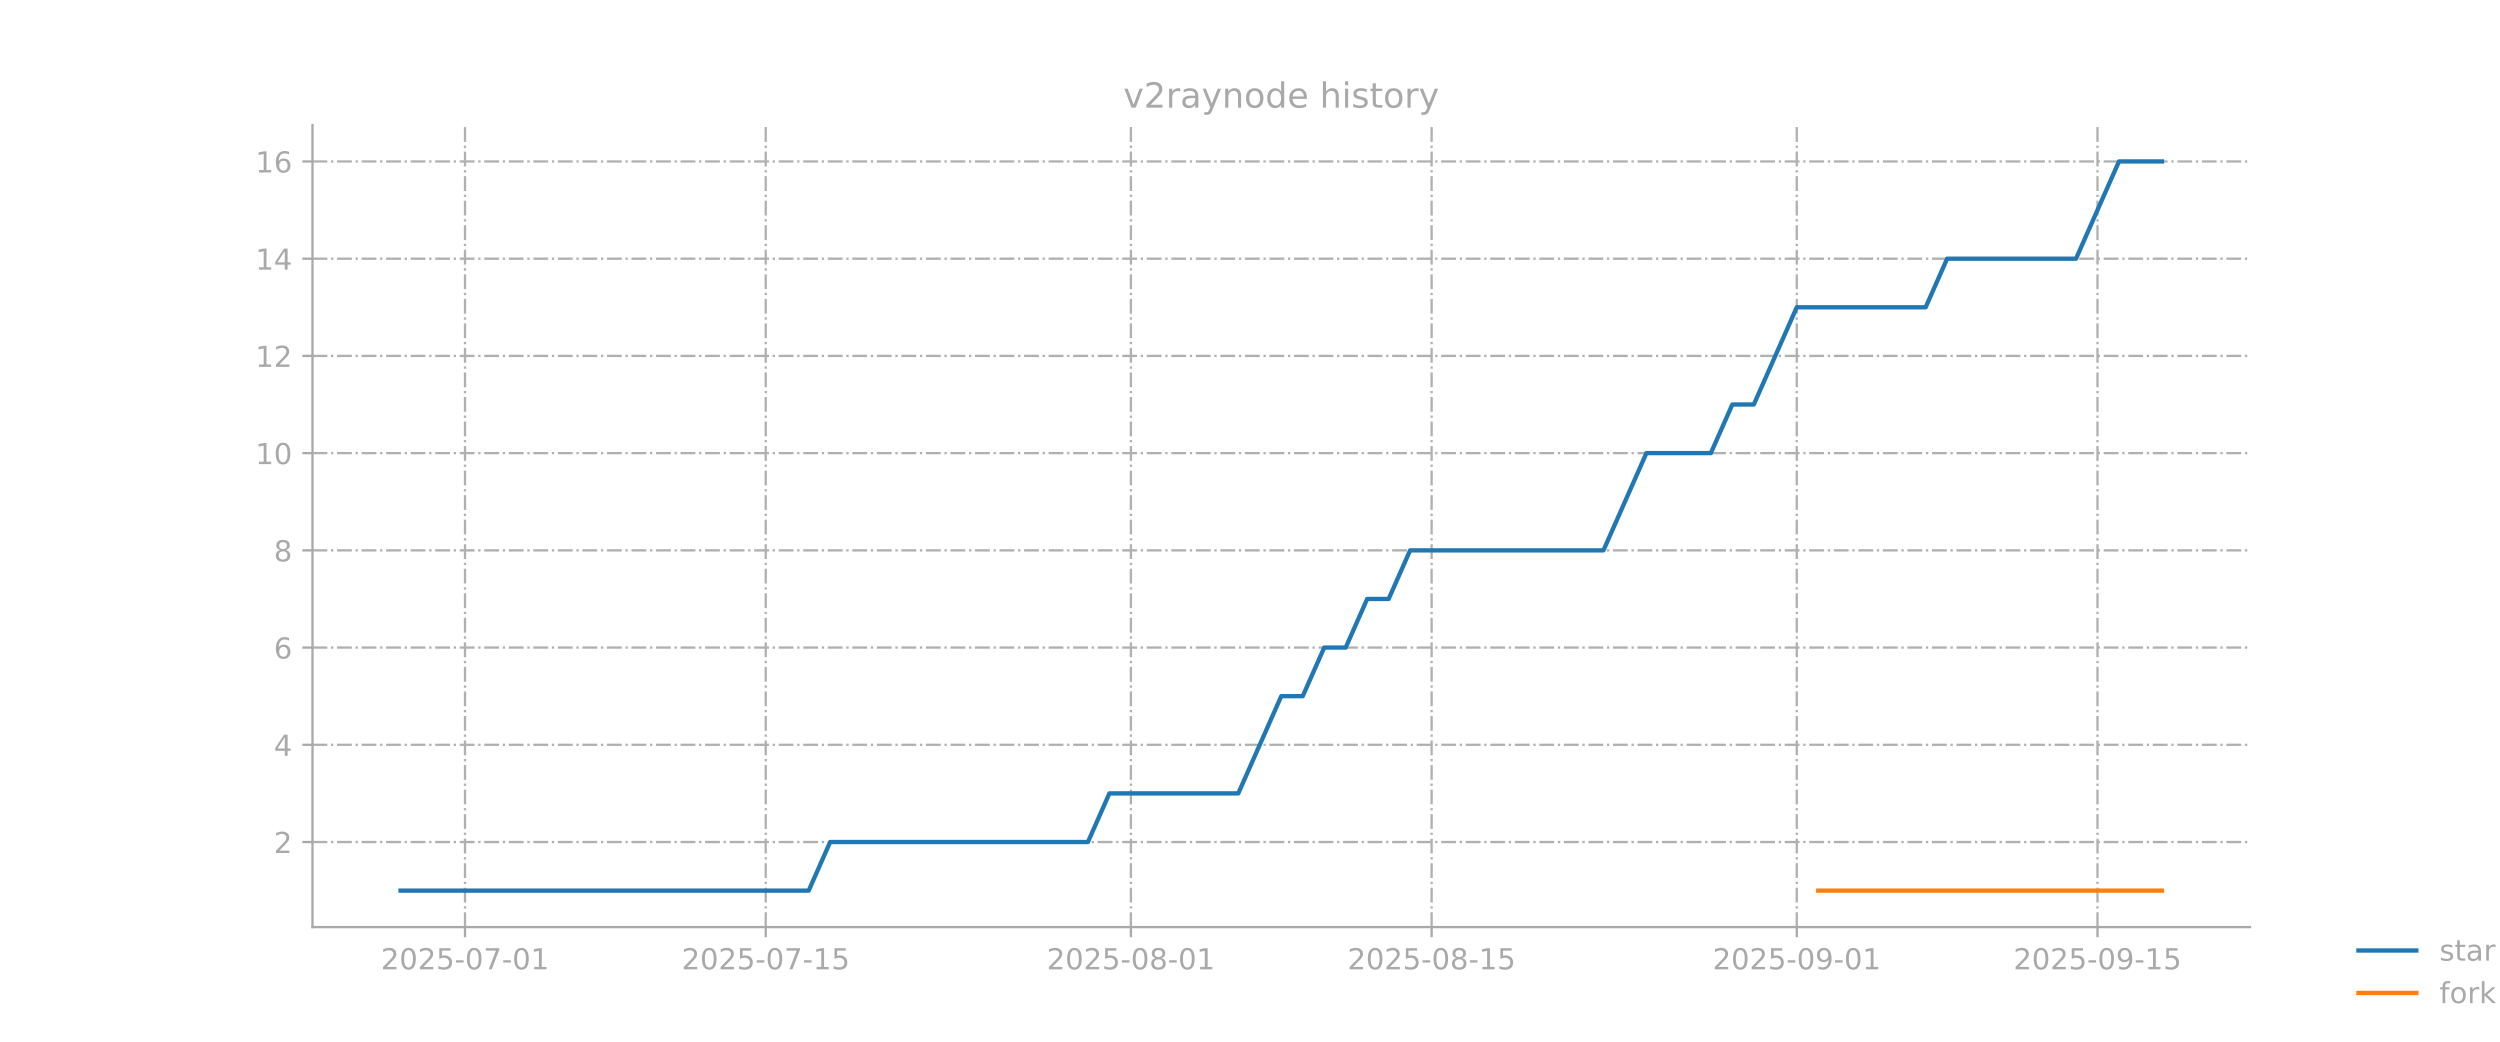
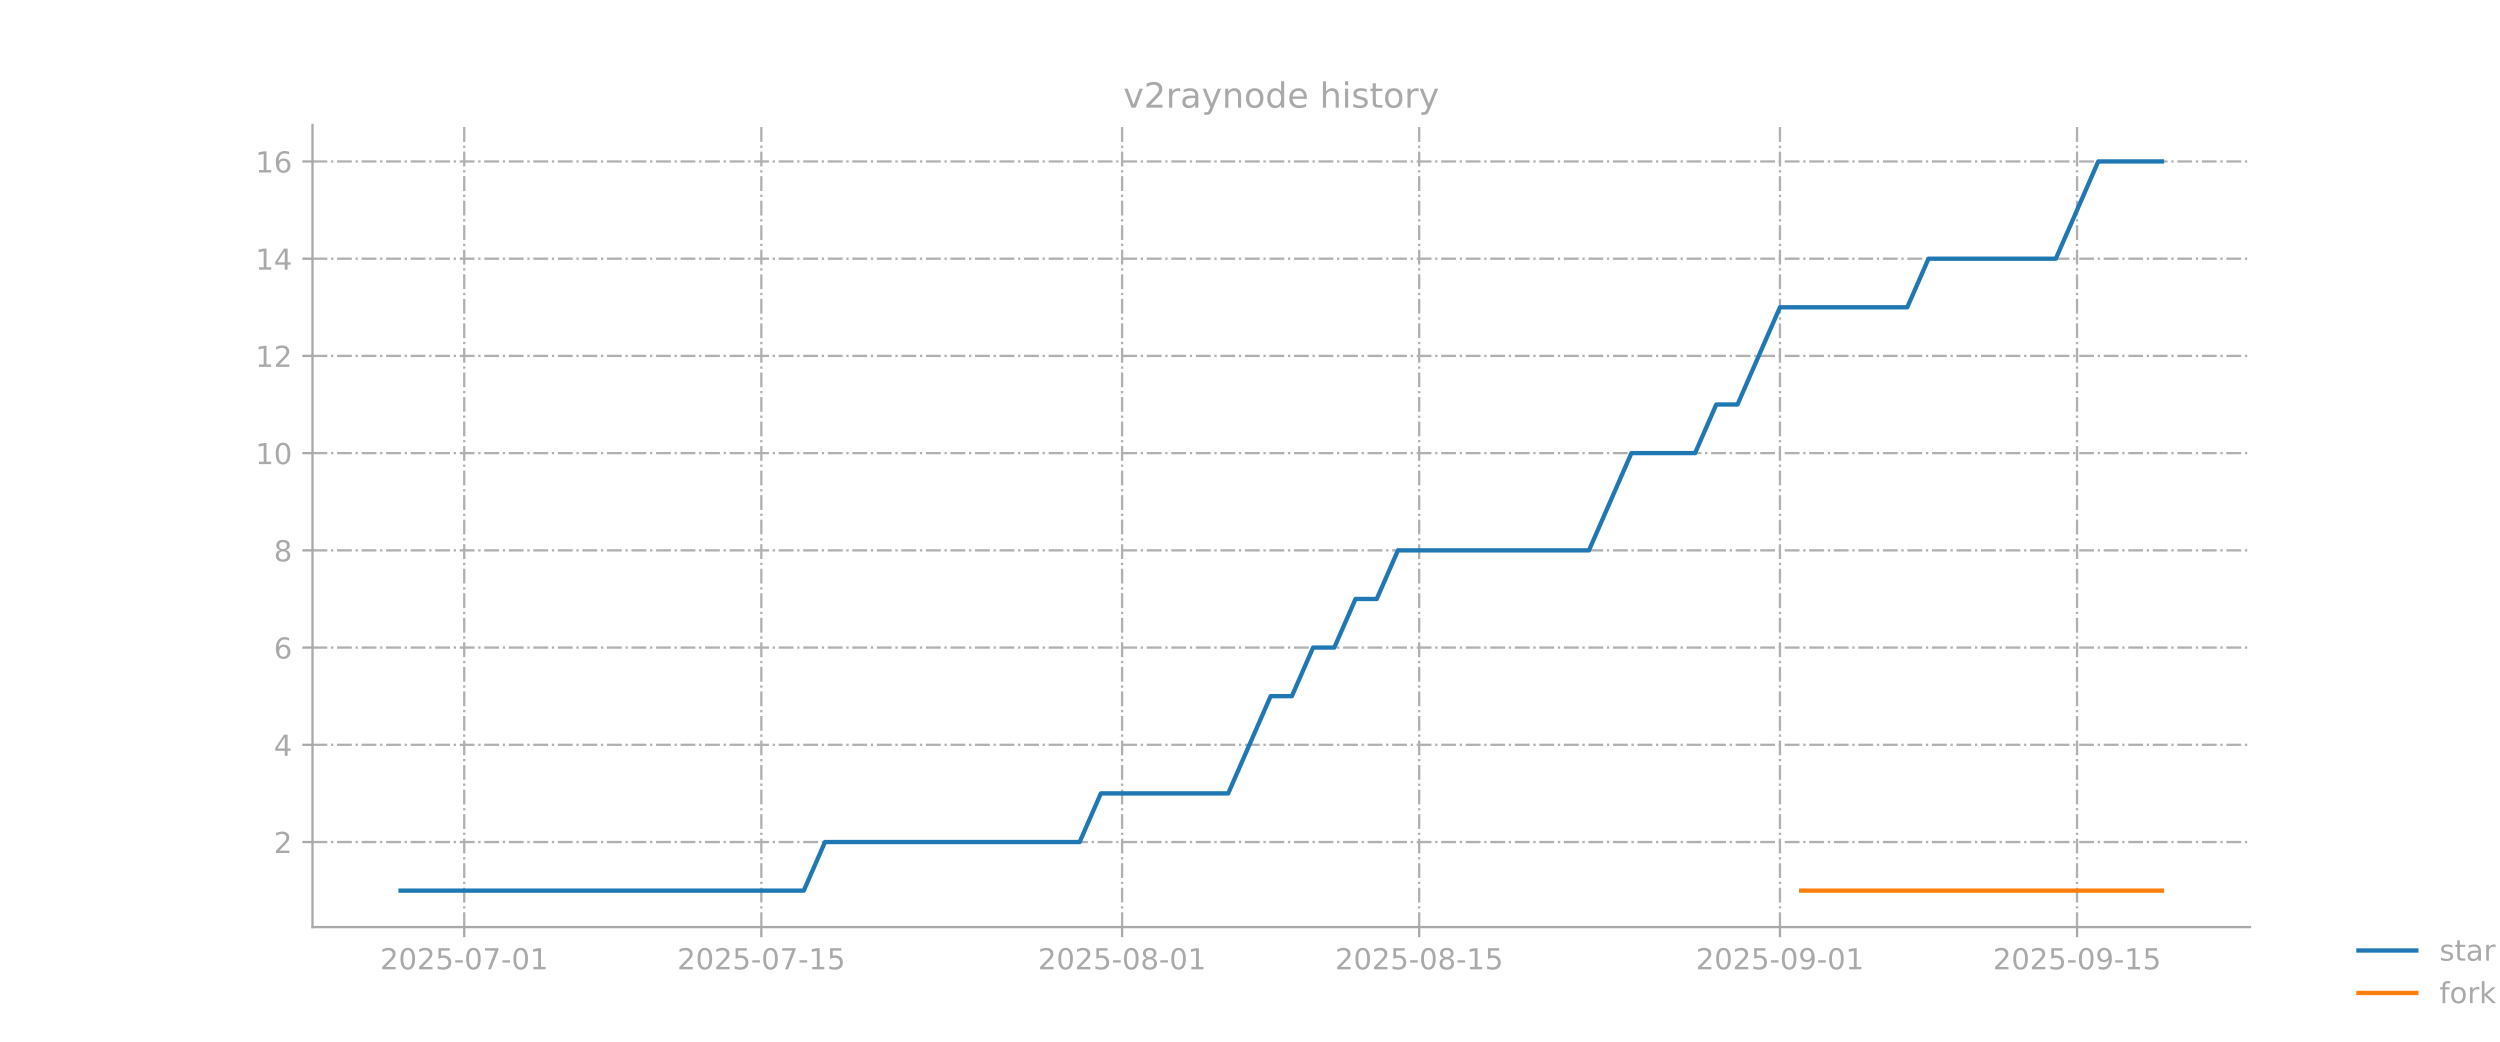
<svg xmlns="http://www.w3.org/2000/svg" xmlns:xlink="http://www.w3.org/1999/xlink" width="864pt" height="360pt" viewBox="0 0 864 360" version="1.1">
  <defs>
    <style type="text/css">*{stroke-linejoin: round; stroke-linecap: butt}</style>
  </defs>
  <g id="figure_1">
    <g id="patch_1">
      <path d="M 0 360  L 864 360  L 864 0  L 0 0  L 0 360  z " style="fill: none; opacity: 0" />
    </g>
    <g id="axes_1">
      <g id="patch_2">
        <path d="M 108 320.4  L 777.6 320.4  L 777.6 43.2  L 108 43.2  L 108 320.4  z " style="fill: none; opacity: 0" />
      </g>
      <g id="matplotlib.axis_1">
        <g id="xtick_1">
          <g id="line2d_1">
-             <path d="M 160.707 320.4  L 160.707 43.2  " clip-path="url(#p57027e4cff)" style="fill: none; stroke-dasharray: 5.12,1.28,0.8,1.28; stroke-dashoffset: 0; stroke: #b0b0b0; stroke-width: 0.8" />
+             <path d="M 160.439 320.4  L 160.439 43.2  " clip-path="url(#p950a1c4008)" style="fill: none; stroke-dasharray: 5.12,1.28,0.8,1.28; stroke-dashoffset: 0; stroke: #b0b0b0; stroke-width: 0.8" />
          </g>
          <g id="line2d_2">
            <defs>
-               <path id="m2366e39856" d="M 0 0  L 0 3.5  " style="stroke: #a9a9a9; stroke-width: 0.8" />
+               <path id="m086bf8cef4" d="M 0 0  L 0 3.5  " style="stroke: #a9a9a9; stroke-width: 0.8" />
            </defs>
            <g>
-               <use xlink:href="#m2366e39856" x="160.707" y="320.4" style="fill: #a9a9a9; stroke: #a9a9a9; stroke-width: 0.8" />
+               <use xlink:href="#m086bf8cef4" x="160.439" y="320.4" style="fill: #a9a9a9; stroke: #a9a9a9; stroke-width: 0.8" />
            </g>
          </g>
          <g id="text_1">
-             <g style="fill: #a9a9a9" transform="translate(131.6491 334.9984) scale(0.1 -0.1)">
+             <g style="fill: #a9a9a9" transform="translate(131.3807 334.9984) scale(0.1 -0.1)">
              <defs>
                <path id="DejaVuSans-32" d="M 1228 531  L 3431 531  L 3431 0  L 469 0  L 469 531  Q 828 903 1448 1529  Q 2069 2156 2228 2338  Q 2531 2678 2651 2914  Q 2772 3150 2772 3378  Q 2772 3750 2511 3984  Q 2250 4219 1831 4219  Q 1534 4219 1204 4116  Q 875 4013 500 3803  L 500 4441  Q 881 4594 1212 4672  Q 1544 4750 1819 4750  Q 2544 4750 2975 4387  Q 3406 4025 3406 3419  Q 3406 3131 3298 2873  Q 3191 2616 2906 2266  Q 2828 2175 2409 1742  Q 1991 1309 1228 531  z " transform="scale(0.015625)" />
                <path id="DejaVuSans-30" d="M 2034 4250  Q 1547 4250 1301 3770  Q 1056 3291 1056 2328  Q 1056 1369 1301 889  Q 1547 409 2034 409  Q 2525 409 2770 889  Q 3016 1369 3016 2328  Q 3016 3291 2770 3770  Q 2525 4250 2034 4250  z M 2034 4750  Q 2819 4750 3233 4129  Q 3647 3509 3647 2328  Q 3647 1150 3233 529  Q 2819 -91 2034 -91  Q 1250 -91 836 529  Q 422 1150 422 2328  Q 422 3509 836 4129  Q 1250 4750 2034 4750  z " transform="scale(0.015625)" />
                <path id="DejaVuSans-35" d="M 691 4666  L 3169 4666  L 3169 4134  L 1269 4134  L 1269 2991  Q 1406 3038 1543 3061  Q 1681 3084 1819 3084  Q 2600 3084 3056 2656  Q 3513 2228 3513 1497  Q 3513 744 3044 326  Q 2575 -91 1722 -91  Q 1428 -91 1123 -41  Q 819 9 494 109  L 494 744  Q 775 591 1075 516  Q 1375 441 1709 441  Q 2250 441 2565 725  Q 2881 1009 2881 1497  Q 2881 1984 2565 2268  Q 2250 2553 1709 2553  Q 1456 2553 1204 2497  Q 953 2441 691 2322  L 691 4666  z " transform="scale(0.015625)" />
                <path id="DejaVuSans-2d" d="M 313 2009  L 1997 2009  L 1997 1497  L 313 1497  L 313 2009  z " transform="scale(0.015625)" />
                <path id="DejaVuSans-37" d="M 525 4666  L 3525 4666  L 3525 4397  L 1831 0  L 1172 0  L 2766 4134  L 525 4134  L 525 4666  z " transform="scale(0.015625)" />
                <path id="DejaVuSans-31" d="M 794 531  L 1825 531  L 1825 4091  L 703 3866  L 703 4441  L 1819 4666  L 2450 4666  L 2450 531  L 3481 531  L 3481 0  L 794 0  L 794 531  z " transform="scale(0.015625)" />
              </defs>
              <use xlink:href="#DejaVuSans-32" />
              <use xlink:href="#DejaVuSans-30" transform="translate(63.62305 0)" />
              <use xlink:href="#DejaVuSans-32" transform="translate(127.2461 0)" />
              <use xlink:href="#DejaVuSans-35" transform="translate(190.8691 0)" />
              <use xlink:href="#DejaVuSans-2d" transform="translate(254.4922 0)" />
              <use xlink:href="#DejaVuSans-30" transform="translate(290.5762 0)" />
              <use xlink:href="#DejaVuSans-37" transform="translate(354.1992 0)" />
              <use xlink:href="#DejaVuSans-2d" transform="translate(417.8223 0)" />
              <use xlink:href="#DejaVuSans-30" transform="translate(453.9062 0)" />
              <use xlink:href="#DejaVuSans-31" transform="translate(517.5293 0)" />
            </g>
          </g>
        </g>
        <g id="xtick_2">
          <g id="line2d_3">
-             <path d="M 264.636 320.4  L 264.636 43.2  " clip-path="url(#p57027e4cff)" style="fill: none; stroke-dasharray: 5.12,1.28,0.8,1.28; stroke-dashoffset: 0; stroke: #b0b0b0; stroke-width: 0.8" />
+             <path d="M 263.115 320.4  L 263.115 43.2  " clip-path="url(#p950a1c4008)" style="fill: none; stroke-dasharray: 5.12,1.28,0.8,1.28; stroke-dashoffset: 0; stroke: #b0b0b0; stroke-width: 0.8" />
          </g>
          <g id="line2d_4">
            <g>
-               <use xlink:href="#m2366e39856" x="264.636" y="320.4" style="fill: #a9a9a9; stroke: #a9a9a9; stroke-width: 0.8" />
+               <use xlink:href="#m086bf8cef4" x="263.115" y="320.4" style="fill: #a9a9a9; stroke: #a9a9a9; stroke-width: 0.8" />
            </g>
          </g>
          <g id="text_2">
-             <g style="fill: #a9a9a9" transform="translate(235.5781 334.9984) scale(0.1 -0.1)">
+             <g style="fill: #a9a9a9" transform="translate(234.0576 334.9984) scale(0.1 -0.1)">
              <use xlink:href="#DejaVuSans-32" />
              <use xlink:href="#DejaVuSans-30" transform="translate(63.62305 0)" />
              <use xlink:href="#DejaVuSans-32" transform="translate(127.2461 0)" />
              <use xlink:href="#DejaVuSans-35" transform="translate(190.8691 0)" />
              <use xlink:href="#DejaVuSans-2d" transform="translate(254.4922 0)" />
              <use xlink:href="#DejaVuSans-30" transform="translate(290.5762 0)" />
              <use xlink:href="#DejaVuSans-37" transform="translate(354.1992 0)" />
              <use xlink:href="#DejaVuSans-2d" transform="translate(417.8223 0)" />
              <use xlink:href="#DejaVuSans-31" transform="translate(453.9062 0)" />
              <use xlink:href="#DejaVuSans-35" transform="translate(517.5293 0)" />
            </g>
          </g>
        </g>
        <g id="xtick_3">
          <g id="line2d_5">
-             <path d="M 390.835 320.4  L 390.835 43.2  " clip-path="url(#p57027e4cff)" style="fill: none; stroke-dasharray: 5.12,1.28,0.8,1.28; stroke-dashoffset: 0; stroke: #b0b0b0; stroke-width: 0.8" />
+             <path d="M 387.795 320.4  L 387.795 43.2  " clip-path="url(#p950a1c4008)" style="fill: none; stroke-dasharray: 5.12,1.28,0.8,1.28; stroke-dashoffset: 0; stroke: #b0b0b0; stroke-width: 0.8" />
          </g>
          <g id="line2d_6">
            <g>
-               <use xlink:href="#m2366e39856" x="390.835" y="320.4" style="fill: #a9a9a9; stroke: #a9a9a9; stroke-width: 0.8" />
+               <use xlink:href="#m086bf8cef4" x="387.795" y="320.4" style="fill: #a9a9a9; stroke: #a9a9a9; stroke-width: 0.8" />
            </g>
          </g>
          <g id="text_3">
-             <g style="fill: #a9a9a9" transform="translate(361.7777 334.9984) scale(0.1 -0.1)">
+             <g style="fill: #a9a9a9" transform="translate(358.7367 334.9984) scale(0.1 -0.1)">
              <defs>
                <path id="DejaVuSans-38" d="M 2034 2216  Q 1584 2216 1326 1975  Q 1069 1734 1069 1313  Q 1069 891 1326 650  Q 1584 409 2034 409  Q 2484 409 2743 651  Q 3003 894 3003 1313  Q 3003 1734 2745 1975  Q 2488 2216 2034 2216  z M 1403 2484  Q 997 2584 770 2862  Q 544 3141 544 3541  Q 544 4100 942 4425  Q 1341 4750 2034 4750  Q 2731 4750 3128 4425  Q 3525 4100 3525 3541  Q 3525 3141 3298 2862  Q 3072 2584 2669 2484  Q 3125 2378 3379 2068  Q 3634 1759 3634 1313  Q 3634 634 3220 271  Q 2806 -91 2034 -91  Q 1263 -91 848 271  Q 434 634 434 1313  Q 434 1759 690 2068  Q 947 2378 1403 2484  z M 1172 3481  Q 1172 3119 1398 2916  Q 1625 2713 2034 2713  Q 2441 2713 2670 2916  Q 2900 3119 2900 3481  Q 2900 3844 2670 4047  Q 2441 4250 2034 4250  Q 1625 4250 1398 4047  Q 1172 3844 1172 3481  z " transform="scale(0.015625)" />
              </defs>
              <use xlink:href="#DejaVuSans-32" />
              <use xlink:href="#DejaVuSans-30" transform="translate(63.62305 0)" />
              <use xlink:href="#DejaVuSans-32" transform="translate(127.2461 0)" />
              <use xlink:href="#DejaVuSans-35" transform="translate(190.8691 0)" />
              <use xlink:href="#DejaVuSans-2d" transform="translate(254.4922 0)" />
              <use xlink:href="#DejaVuSans-30" transform="translate(290.5762 0)" />
              <use xlink:href="#DejaVuSans-38" transform="translate(354.1992 0)" />
              <use xlink:href="#DejaVuSans-2d" transform="translate(417.8223 0)" />
              <use xlink:href="#DejaVuSans-30" transform="translate(453.9062 0)" />
              <use xlink:href="#DejaVuSans-31" transform="translate(517.5293 0)" />
            </g>
          </g>
        </g>
        <g id="xtick_4">
          <g id="line2d_7">
-             <path d="M 494.765 320.4  L 494.765 43.2  " clip-path="url(#p57027e4cff)" style="fill: none; stroke-dasharray: 5.12,1.28,0.8,1.28; stroke-dashoffset: 0; stroke: #b0b0b0; stroke-width: 0.8" />
+             <path d="M 490.471 320.4  L 490.471 43.2  " clip-path="url(#p950a1c4008)" style="fill: none; stroke-dasharray: 5.12,1.28,0.8,1.28; stroke-dashoffset: 0; stroke: #b0b0b0; stroke-width: 0.8" />
          </g>
          <g id="line2d_8">
            <g>
-               <use xlink:href="#m2366e39856" x="494.765" y="320.4" style="fill: #a9a9a9; stroke: #a9a9a9; stroke-width: 0.8" />
+               <use xlink:href="#m086bf8cef4" x="490.471" y="320.4" style="fill: #a9a9a9; stroke: #a9a9a9; stroke-width: 0.8" />
            </g>
          </g>
          <g id="text_4">
-             <g style="fill: #a9a9a9" transform="translate(465.7067 334.9984) scale(0.1 -0.1)">
+             <g style="fill: #a9a9a9" transform="translate(461.4136 334.9984) scale(0.1 -0.1)">
              <use xlink:href="#DejaVuSans-32" />
              <use xlink:href="#DejaVuSans-30" transform="translate(63.62305 0)" />
              <use xlink:href="#DejaVuSans-32" transform="translate(127.2461 0)" />
              <use xlink:href="#DejaVuSans-35" transform="translate(190.8691 0)" />
              <use xlink:href="#DejaVuSans-2d" transform="translate(254.4922 0)" />
              <use xlink:href="#DejaVuSans-30" transform="translate(290.5762 0)" />
              <use xlink:href="#DejaVuSans-38" transform="translate(354.1992 0)" />
              <use xlink:href="#DejaVuSans-2d" transform="translate(417.8223 0)" />
              <use xlink:href="#DejaVuSans-31" transform="translate(453.9062 0)" />
              <use xlink:href="#DejaVuSans-35" transform="translate(517.5293 0)" />
            </g>
          </g>
        </g>
        <g id="xtick_5">
          <g id="line2d_9">
-             <path d="M 620.964 320.4  L 620.964 43.2  " clip-path="url(#p57027e4cff)" style="fill: none; stroke-dasharray: 5.12,1.28,0.8,1.28; stroke-dashoffset: 0; stroke: #b0b0b0; stroke-width: 0.8" />
+             <path d="M 615.15 320.4  L 615.15 43.2  " clip-path="url(#p950a1c4008)" style="fill: none; stroke-dasharray: 5.12,1.28,0.8,1.28; stroke-dashoffset: 0; stroke: #b0b0b0; stroke-width: 0.8" />
          </g>
          <g id="line2d_10">
            <g>
-               <use xlink:href="#m2366e39856" x="620.964" y="320.4" style="fill: #a9a9a9; stroke: #a9a9a9; stroke-width: 0.8" />
+               <use xlink:href="#m086bf8cef4" x="615.15" y="320.4" style="fill: #a9a9a9; stroke: #a9a9a9; stroke-width: 0.8" />
            </g>
          </g>
          <g id="text_5">
-             <g style="fill: #a9a9a9" transform="translate(591.9063 334.9984) scale(0.1 -0.1)">
+             <g style="fill: #a9a9a9" transform="translate(586.0927 334.9984) scale(0.1 -0.1)">
              <defs>
                <path id="DejaVuSans-39" d="M 703 97  L 703 672  Q 941 559 1184 500  Q 1428 441 1663 441  Q 2288 441 2617 861  Q 2947 1281 2994 2138  Q 2813 1869 2534 1725  Q 2256 1581 1919 1581  Q 1219 1581 811 2004  Q 403 2428 403 3163  Q 403 3881 828 4315  Q 1253 4750 1959 4750  Q 2769 4750 3195 4129  Q 3622 3509 3622 2328  Q 3622 1225 3098 567  Q 2575 -91 1691 -91  Q 1453 -91 1209 -44  Q 966 3 703 97  z M 1959 2075  Q 2384 2075 2632 2365  Q 2881 2656 2881 3163  Q 2881 3666 2632 3958  Q 2384 4250 1959 4250  Q 1534 4250 1286 3958  Q 1038 3666 1038 3163  Q 1038 2656 1286 2365  Q 1534 2075 1959 2075  z " transform="scale(0.015625)" />
              </defs>
              <use xlink:href="#DejaVuSans-32" />
              <use xlink:href="#DejaVuSans-30" transform="translate(63.62305 0)" />
              <use xlink:href="#DejaVuSans-32" transform="translate(127.2461 0)" />
              <use xlink:href="#DejaVuSans-35" transform="translate(190.8691 0)" />
              <use xlink:href="#DejaVuSans-2d" transform="translate(254.4922 0)" />
              <use xlink:href="#DejaVuSans-30" transform="translate(290.5762 0)" />
              <use xlink:href="#DejaVuSans-39" transform="translate(354.1992 0)" />
              <use xlink:href="#DejaVuSans-2d" transform="translate(417.8223 0)" />
              <use xlink:href="#DejaVuSans-30" transform="translate(453.9062 0)" />
              <use xlink:href="#DejaVuSans-31" transform="translate(517.5293 0)" />
            </g>
          </g>
        </g>
        <g id="xtick_6">
          <g id="line2d_11">
-             <path d="M 724.893 320.4  L 724.893 43.2  " clip-path="url(#p57027e4cff)" style="fill: none; stroke-dasharray: 5.12,1.28,0.8,1.28; stroke-dashoffset: 0; stroke: #b0b0b0; stroke-width: 0.8" />
+             <path d="M 717.827 320.4  L 717.827 43.2  " clip-path="url(#p950a1c4008)" style="fill: none; stroke-dasharray: 5.12,1.28,0.8,1.28; stroke-dashoffset: 0; stroke: #b0b0b0; stroke-width: 0.8" />
          </g>
          <g id="line2d_12">
            <g>
-               <use xlink:href="#m2366e39856" x="724.893" y="320.4" style="fill: #a9a9a9; stroke: #a9a9a9; stroke-width: 0.8" />
+               <use xlink:href="#m086bf8cef4" x="717.827" y="320.4" style="fill: #a9a9a9; stroke: #a9a9a9; stroke-width: 0.8" />
            </g>
          </g>
          <g id="text_6">
-             <g style="fill: #a9a9a9" transform="translate(695.8353 334.9984) scale(0.1 -0.1)">
+             <g style="fill: #a9a9a9" transform="translate(688.7696 334.9984) scale(0.1 -0.1)">
              <use xlink:href="#DejaVuSans-32" />
              <use xlink:href="#DejaVuSans-30" transform="translate(63.62305 0)" />
              <use xlink:href="#DejaVuSans-32" transform="translate(127.2461 0)" />
              <use xlink:href="#DejaVuSans-35" transform="translate(190.8691 0)" />
              <use xlink:href="#DejaVuSans-2d" transform="translate(254.4922 0)" />
              <use xlink:href="#DejaVuSans-30" transform="translate(290.5762 0)" />
              <use xlink:href="#DejaVuSans-39" transform="translate(354.1992 0)" />
              <use xlink:href="#DejaVuSans-2d" transform="translate(417.8223 0)" />
              <use xlink:href="#DejaVuSans-31" transform="translate(453.9062 0)" />
              <use xlink:href="#DejaVuSans-35" transform="translate(517.5293 0)" />
            </g>
          </g>
        </g>
      </g>
      <g id="matplotlib.axis_2">
        <g id="ytick_1">
          <g id="line2d_13">
-             <path d="M 108 291  L 777.6 291  " clip-path="url(#p57027e4cff)" style="fill: none; stroke-dasharray: 5.12,1.28,0.8,1.28; stroke-dashoffset: 0; stroke: #b0b0b0; stroke-width: 0.8" />
+             <path d="M 108 291  L 777.6 291  " clip-path="url(#p950a1c4008)" style="fill: none; stroke-dasharray: 5.12,1.28,0.8,1.28; stroke-dashoffset: 0; stroke: #b0b0b0; stroke-width: 0.8" />
          </g>
          <g id="line2d_14">
            <defs>
-               <path id="m5067d9406f" d="M 0 0  L -3.5 0  " style="stroke: #a9a9a9; stroke-width: 0.8" />
+               <path id="m29ddf55a27" d="M 0 0  L -3.5 0  " style="stroke: #a9a9a9; stroke-width: 0.8" />
            </defs>
            <g>
-               <use xlink:href="#m5067d9406f" x="108" y="291" style="fill: #a9a9a9; stroke: #a9a9a9; stroke-width: 0.8" />
+               <use xlink:href="#m29ddf55a27" x="108" y="291" style="fill: #a9a9a9; stroke: #a9a9a9; stroke-width: 0.8" />
            </g>
          </g>
          <g id="text_7">
            <g style="fill: #a9a9a9" transform="translate(94.6375 294.7992) scale(0.1 -0.1)">
              <use xlink:href="#DejaVuSans-32" />
            </g>
          </g>
        </g>
        <g id="ytick_2">
          <g id="line2d_15">
-             <path d="M 108 257.4  L 777.6 257.4  " clip-path="url(#p57027e4cff)" style="fill: none; stroke-dasharray: 5.12,1.28,0.8,1.28; stroke-dashoffset: 0; stroke: #b0b0b0; stroke-width: 0.8" />
+             <path d="M 108 257.4  L 777.6 257.4  " clip-path="url(#p950a1c4008)" style="fill: none; stroke-dasharray: 5.12,1.28,0.8,1.28; stroke-dashoffset: 0; stroke: #b0b0b0; stroke-width: 0.8" />
          </g>
          <g id="line2d_16">
            <g>
-               <use xlink:href="#m5067d9406f" x="108" y="257.4" style="fill: #a9a9a9; stroke: #a9a9a9; stroke-width: 0.8" />
+               <use xlink:href="#m29ddf55a27" x="108" y="257.4" style="fill: #a9a9a9; stroke: #a9a9a9; stroke-width: 0.8" />
            </g>
          </g>
          <g id="text_8">
            <g style="fill: #a9a9a9" transform="translate(94.6375 261.1992) scale(0.1 -0.1)">
              <defs>
                <path id="DejaVuSans-34" d="M 2419 4116  L 825 1625  L 2419 1625  L 2419 4116  z M 2253 4666  L 3047 4666  L 3047 1625  L 3713 1625  L 3713 1100  L 3047 1100  L 3047 0  L 2419 0  L 2419 1100  L 313 1100  L 313 1709  L 2253 4666  z " transform="scale(0.015625)" />
              </defs>
              <use xlink:href="#DejaVuSans-34" />
            </g>
          </g>
        </g>
        <g id="ytick_3">
          <g id="line2d_17">
-             <path d="M 108 223.8  L 777.6 223.8  " clip-path="url(#p57027e4cff)" style="fill: none; stroke-dasharray: 5.12,1.28,0.8,1.28; stroke-dashoffset: 0; stroke: #b0b0b0; stroke-width: 0.8" />
+             <path d="M 108 223.8  L 777.6 223.8  " clip-path="url(#p950a1c4008)" style="fill: none; stroke-dasharray: 5.12,1.28,0.8,1.28; stroke-dashoffset: 0; stroke: #b0b0b0; stroke-width: 0.8" />
          </g>
          <g id="line2d_18">
            <g>
-               <use xlink:href="#m5067d9406f" x="108" y="223.8" style="fill: #a9a9a9; stroke: #a9a9a9; stroke-width: 0.8" />
+               <use xlink:href="#m29ddf55a27" x="108" y="223.8" style="fill: #a9a9a9; stroke: #a9a9a9; stroke-width: 0.8" />
            </g>
          </g>
          <g id="text_9">
            <g style="fill: #a9a9a9" transform="translate(94.6375 227.5992) scale(0.1 -0.1)">
              <defs>
                <path id="DejaVuSans-36" d="M 2113 2584  Q 1688 2584 1439 2293  Q 1191 2003 1191 1497  Q 1191 994 1439 701  Q 1688 409 2113 409  Q 2538 409 2786 701  Q 3034 994 3034 1497  Q 3034 2003 2786 2293  Q 2538 2584 2113 2584  z M 3366 4563  L 3366 3988  Q 3128 4100 2886 4159  Q 2644 4219 2406 4219  Q 1781 4219 1451 3797  Q 1122 3375 1075 2522  Q 1259 2794 1537 2939  Q 1816 3084 2150 3084  Q 2853 3084 3261 2657  Q 3669 2231 3669 1497  Q 3669 778 3244 343  Q 2819 -91 2113 -91  Q 1303 -91 875 529  Q 447 1150 447 2328  Q 447 3434 972 4092  Q 1497 4750 2381 4750  Q 2619 4750 2861 4703  Q 3103 4656 3366 4563  z " transform="scale(0.015625)" />
              </defs>
              <use xlink:href="#DejaVuSans-36" />
            </g>
          </g>
        </g>
        <g id="ytick_4">
          <g id="line2d_19">
-             <path d="M 108 190.2  L 777.6 190.2  " clip-path="url(#p57027e4cff)" style="fill: none; stroke-dasharray: 5.12,1.28,0.8,1.28; stroke-dashoffset: 0; stroke: #b0b0b0; stroke-width: 0.8" />
+             <path d="M 108 190.2  L 777.6 190.2  " clip-path="url(#p950a1c4008)" style="fill: none; stroke-dasharray: 5.12,1.28,0.8,1.28; stroke-dashoffset: 0; stroke: #b0b0b0; stroke-width: 0.8" />
          </g>
          <g id="line2d_20">
            <g>
-               <use xlink:href="#m5067d9406f" x="108" y="190.2" style="fill: #a9a9a9; stroke: #a9a9a9; stroke-width: 0.8" />
+               <use xlink:href="#m29ddf55a27" x="108" y="190.2" style="fill: #a9a9a9; stroke: #a9a9a9; stroke-width: 0.8" />
            </g>
          </g>
          <g id="text_10">
            <g style="fill: #a9a9a9" transform="translate(94.6375 193.9992) scale(0.1 -0.1)">
              <use xlink:href="#DejaVuSans-38" />
            </g>
          </g>
        </g>
        <g id="ytick_5">
          <g id="line2d_21">
-             <path d="M 108 156.6  L 777.6 156.6  " clip-path="url(#p57027e4cff)" style="fill: none; stroke-dasharray: 5.12,1.28,0.8,1.28; stroke-dashoffset: 0; stroke: #b0b0b0; stroke-width: 0.8" />
+             <path d="M 108 156.6  L 777.6 156.6  " clip-path="url(#p950a1c4008)" style="fill: none; stroke-dasharray: 5.12,1.28,0.8,1.28; stroke-dashoffset: 0; stroke: #b0b0b0; stroke-width: 0.8" />
          </g>
          <g id="line2d_22">
            <g>
-               <use xlink:href="#m5067d9406f" x="108" y="156.6" style="fill: #a9a9a9; stroke: #a9a9a9; stroke-width: 0.8" />
+               <use xlink:href="#m29ddf55a27" x="108" y="156.6" style="fill: #a9a9a9; stroke: #a9a9a9; stroke-width: 0.8" />
            </g>
          </g>
          <g id="text_11">
            <g style="fill: #a9a9a9" transform="translate(88.275 160.3992) scale(0.1 -0.1)">
              <use xlink:href="#DejaVuSans-31" />
              <use xlink:href="#DejaVuSans-30" transform="translate(63.62305 0)" />
            </g>
          </g>
        </g>
        <g id="ytick_6">
          <g id="line2d_23">
-             <path d="M 108 123  L 777.6 123  " clip-path="url(#p57027e4cff)" style="fill: none; stroke-dasharray: 5.12,1.28,0.8,1.28; stroke-dashoffset: 0; stroke: #b0b0b0; stroke-width: 0.8" />
+             <path d="M 108 123  L 777.6 123  " clip-path="url(#p950a1c4008)" style="fill: none; stroke-dasharray: 5.12,1.28,0.8,1.28; stroke-dashoffset: 0; stroke: #b0b0b0; stroke-width: 0.8" />
          </g>
          <g id="line2d_24">
            <g>
-               <use xlink:href="#m5067d9406f" x="108" y="123" style="fill: #a9a9a9; stroke: #a9a9a9; stroke-width: 0.8" />
+               <use xlink:href="#m29ddf55a27" x="108" y="123" style="fill: #a9a9a9; stroke: #a9a9a9; stroke-width: 0.8" />
            </g>
          </g>
          <g id="text_12">
            <g style="fill: #a9a9a9" transform="translate(88.275 126.7992) scale(0.1 -0.1)">
              <use xlink:href="#DejaVuSans-31" />
              <use xlink:href="#DejaVuSans-32" transform="translate(63.62305 0)" />
            </g>
          </g>
        </g>
        <g id="ytick_7">
          <g id="line2d_25">
-             <path d="M 108 89.4  L 777.6 89.4  " clip-path="url(#p57027e4cff)" style="fill: none; stroke-dasharray: 5.12,1.28,0.8,1.28; stroke-dashoffset: 0; stroke: #b0b0b0; stroke-width: 0.8" />
+             <path d="M 108 89.4  L 777.6 89.4  " clip-path="url(#p950a1c4008)" style="fill: none; stroke-dasharray: 5.12,1.28,0.8,1.28; stroke-dashoffset: 0; stroke: #b0b0b0; stroke-width: 0.8" />
          </g>
          <g id="line2d_26">
            <g>
-               <use xlink:href="#m5067d9406f" x="108" y="89.4" style="fill: #a9a9a9; stroke: #a9a9a9; stroke-width: 0.8" />
+               <use xlink:href="#m29ddf55a27" x="108" y="89.4" style="fill: #a9a9a9; stroke: #a9a9a9; stroke-width: 0.8" />
            </g>
          </g>
          <g id="text_13">
            <g style="fill: #a9a9a9" transform="translate(88.275 93.19922) scale(0.1 -0.1)">
              <use xlink:href="#DejaVuSans-31" />
              <use xlink:href="#DejaVuSans-34" transform="translate(63.62305 0)" />
            </g>
          </g>
        </g>
        <g id="ytick_8">
          <g id="line2d_27">
-             <path d="M 108 55.8  L 777.6 55.8  " clip-path="url(#p57027e4cff)" style="fill: none; stroke-dasharray: 5.12,1.28,0.8,1.28; stroke-dashoffset: 0; stroke: #b0b0b0; stroke-width: 0.8" />
+             <path d="M 108 55.8  L 777.6 55.8  " clip-path="url(#p950a1c4008)" style="fill: none; stroke-dasharray: 5.12,1.28,0.8,1.28; stroke-dashoffset: 0; stroke: #b0b0b0; stroke-width: 0.8" />
          </g>
          <g id="line2d_28">
            <g>
-               <use xlink:href="#m5067d9406f" x="108" y="55.8" style="fill: #a9a9a9; stroke: #a9a9a9; stroke-width: 0.8" />
+               <use xlink:href="#m29ddf55a27" x="108" y="55.8" style="fill: #a9a9a9; stroke: #a9a9a9; stroke-width: 0.8" />
            </g>
          </g>
          <g id="text_14">
            <g style="fill: #a9a9a9" transform="translate(88.275 59.59922) scale(0.1 -0.1)">
              <use xlink:href="#DejaVuSans-31" />
              <use xlink:href="#DejaVuSans-36" transform="translate(63.62305 0)" />
            </g>
          </g>
        </g>
      </g>
      <g id="line2d_29">
-         <path d="M 138.436 307.8  L 145.86 307.8  L 153.283 307.8  L 160.707 307.8  L 168.13 307.8  L 175.554 307.8  L 182.977 307.8  L 190.401 307.8  L 197.824 307.8  L 205.248 307.8  L 212.671 307.8  L 220.095 307.8  L 227.518 307.8  L 234.942 307.8  L 242.365 307.8  L 249.789 307.8  L 257.212 307.8  L 264.636 307.8  L 272.059 307.8  L 279.483 307.8  L 286.906 291  L 294.33 291  L 301.753 291  L 309.177 291  L 316.6 291  L 324.024 291  L 331.447 291  L 338.871 291  L 346.294 291  L 353.718 291  L 361.141 291  L 368.565 291  L 375.988 291  L 383.412 274.2  L 390.835 274.2  L 398.259 274.2  L 405.682 274.2  L 413.106 274.2  L 420.529 274.2  L 427.953 274.2  L 435.376 257.4  L 442.8 240.6  L 450.224 240.6  L 457.647 223.8  L 465.071 223.8  L 472.494 207  L 479.918 207  L 487.341 190.2  L 494.765 190.2  L 502.188 190.2  L 509.612 190.2  L 517.035 190.2  L 524.459 190.2  L 531.882 190.2  L 539.306 190.2  L 546.729 190.2  L 554.153 190.2  L 561.576 173.4  L 569 156.6  L 576.423 156.6  L 583.847 156.6  L 591.27 156.6  L 598.694 139.8  L 606.117 139.8  L 613.541 123  L 620.964 106.2  L 628.388 106.2  L 635.811 106.2  L 643.235 106.2  L 650.658 106.2  L 658.082 106.2  L 665.505 106.2  L 672.929 89.4  L 680.352 89.4  L 687.776 89.4  L 695.199 89.4  L 702.623 89.4  L 710.046 89.4  L 717.47 89.4  L 724.893 72.6  L 732.317 55.8  L 739.74 55.8  L 747.164 55.8  " clip-path="url(#p57027e4cff)" style="fill: none; stroke: #1f77b4; stroke-width: 1.5; stroke-linecap: square" />
+         <path d="M 138.436 307.8  L 145.77 307.8  L 153.104 307.8  L 160.439 307.8  L 167.773 307.8  L 175.107 307.8  L 182.441 307.8  L 189.775 307.8  L 197.109 307.8  L 204.443 307.8  L 211.777 307.8  L 219.111 307.8  L 226.445 307.8  L 233.779 307.8  L 241.113 307.8  L 248.447 307.8  L 255.781 307.8  L 263.115 307.8  L 270.45 307.8  L 277.784 307.8  L 285.118 291  L 292.452 291  L 299.786 291  L 307.12 291  L 314.454 291  L 321.788 291  L 329.122 291  L 336.456 291  L 343.79 291  L 351.124 291  L 358.458 291  L 365.792 291  L 373.126 291  L 380.46 274.2  L 387.795 274.2  L 395.129 274.2  L 402.463 274.2  L 409.797 274.2  L 417.131 274.2  L 424.465 274.2  L 431.799 257.4  L 439.133 240.6  L 446.467 240.6  L 453.801 223.8  L 461.135 223.8  L 468.469 207  L 475.803 207  L 483.137 190.2  L 490.471 190.2  L 497.805 190.2  L 505.14 190.2  L 512.474 190.2  L 519.808 190.2  L 527.142 190.2  L 534.476 190.2  L 541.81 190.2  L 549.144 190.2  L 556.478 173.4  L 563.812 156.6  L 571.146 156.6  L 578.48 156.6  L 585.814 156.6  L 593.148 139.8  L 600.482 139.8  L 607.816 123  L 615.15 106.2  L 622.485 106.2  L 629.819 106.2  L 637.153 106.2  L 644.487 106.2  L 651.821 106.2  L 659.155 106.2  L 666.489 89.4  L 673.823 89.4  L 681.157 89.4  L 688.491 89.4  L 695.825 89.4  L 703.159 89.4  L 710.493 89.4  L 717.827 72.6  L 725.161 55.8  L 732.496 55.8  L 739.83 55.8  L 747.164 55.8  " clip-path="url(#p950a1c4008)" style="fill: none; stroke: #1f77b4; stroke-width: 1.5; stroke-linecap: square" />
      </g>
      <g id="line2d_30">
-         <path d="M 628.388 307.8  L 635.811 307.8  L 643.235 307.8  L 650.658 307.8  L 658.082 307.8  L 665.505 307.8  L 672.929 307.8  L 680.352 307.8  L 687.776 307.8  L 695.199 307.8  L 702.623 307.8  L 710.046 307.8  L 717.47 307.8  L 724.893 307.8  L 732.317 307.8  L 739.74 307.8  L 747.164 307.8  " clip-path="url(#p57027e4cff)" style="fill: none; stroke: #ff7f0e; stroke-width: 1.5; stroke-linecap: square" />
+         <path d="M 622.485 307.8  L 629.819 307.8  L 637.153 307.8  L 644.487 307.8  L 651.821 307.8  L 659.155 307.8  L 666.489 307.8  L 673.823 307.8  L 681.157 307.8  L 688.491 307.8  L 695.825 307.8  L 703.159 307.8  L 710.493 307.8  L 717.827 307.8  L 725.161 307.8  L 732.496 307.8  L 739.83 307.8  L 747.164 307.8  " clip-path="url(#p950a1c4008)" style="fill: none; stroke: #ff7f0e; stroke-width: 1.5; stroke-linecap: square" />
      </g>
      <g id="patch_3">
        <path d="M 108 320.4  L 108 43.2  " style="fill: none; stroke: #a9a9a9; stroke-width: 0.8; stroke-linejoin: miter; stroke-linecap: square" />
      </g>
      <g id="patch_4">
        <path d="M 777.6 320.4  L 777.6 43.2  " style="fill: none" />
      </g>
      <g id="patch_5">
        <path d="M 108 320.4  L 777.6 320.4  " style="fill: none; stroke: #a9a9a9; stroke-width: 0.8; stroke-linejoin: miter; stroke-linecap: square" />
      </g>
      <g id="patch_6">
        <path d="M 108 43.2  L 777.6 43.2  " style="fill: none" />
      </g>
      <g id="text_15">
        <g style="fill: #a9a9a9" transform="translate(388.2188 37.2) scale(0.12 -0.12)">
          <defs>
            <path id="DejaVuSans-76" d="M 191 3500  L 800 3500  L 1894 563  L 2988 3500  L 3597 3500  L 2284 0  L 1503 0  L 191 3500  z " transform="scale(0.015625)" />
            <path id="DejaVuSans-72" d="M 2631 2963  Q 2534 3019 2420 3045  Q 2306 3072 2169 3072  Q 1681 3072 1420 2755  Q 1159 2438 1159 1844  L 1159 0  L 581 0  L 581 3500  L 1159 3500  L 1159 2956  Q 1341 3275 1631 3429  Q 1922 3584 2338 3584  Q 2397 3584 2469 3576  Q 2541 3569 2628 3553  L 2631 2963  z " transform="scale(0.015625)" />
            <path id="DejaVuSans-61" d="M 2194 1759  Q 1497 1759 1228 1600  Q 959 1441 959 1056  Q 959 750 1161 570  Q 1363 391 1709 391  Q 2188 391 2477 730  Q 2766 1069 2766 1631  L 2766 1759  L 2194 1759  z M 3341 1997  L 3341 0  L 2766 0  L 2766 531  Q 2569 213 2275 61  Q 1981 -91 1556 -91  Q 1019 -91 701 211  Q 384 513 384 1019  Q 384 1609 779 1909  Q 1175 2209 1959 2209  L 2766 2209  L 2766 2266  Q 2766 2663 2505 2880  Q 2244 3097 1772 3097  Q 1472 3097 1187 3025  Q 903 2953 641 2809  L 641 3341  Q 956 3463 1253 3523  Q 1550 3584 1831 3584  Q 2591 3584 2966 3190  Q 3341 2797 3341 1997  z " transform="scale(0.015625)" />
            <path id="DejaVuSans-79" d="M 2059 -325  Q 1816 -950 1584 -1140  Q 1353 -1331 966 -1331  L 506 -1331  L 506 -850  L 844 -850  Q 1081 -850 1212 -737  Q 1344 -625 1503 -206  L 1606 56  L 191 3500  L 800 3500  L 1894 763  L 2988 3500  L 3597 3500  L 2059 -325  z " transform="scale(0.015625)" />
            <path id="DejaVuSans-6e" d="M 3513 2113  L 3513 0  L 2938 0  L 2938 2094  Q 2938 2591 2744 2837  Q 2550 3084 2163 3084  Q 1697 3084 1428 2787  Q 1159 2491 1159 1978  L 1159 0  L 581 0  L 581 3500  L 1159 3500  L 1159 2956  Q 1366 3272 1645 3428  Q 1925 3584 2291 3584  Q 2894 3584 3203 3211  Q 3513 2838 3513 2113  z " transform="scale(0.015625)" />
            <path id="DejaVuSans-6f" d="M 1959 3097  Q 1497 3097 1228 2736  Q 959 2375 959 1747  Q 959 1119 1226 758  Q 1494 397 1959 397  Q 2419 397 2687 759  Q 2956 1122 2956 1747  Q 2956 2369 2687 2733  Q 2419 3097 1959 3097  z M 1959 3584  Q 2709 3584 3137 3096  Q 3566 2609 3566 1747  Q 3566 888 3137 398  Q 2709 -91 1959 -91  Q 1206 -91 779 398  Q 353 888 353 1747  Q 353 2609 779 3096  Q 1206 3584 1959 3584  z " transform="scale(0.015625)" />
            <path id="DejaVuSans-64" d="M 2906 2969  L 2906 4863  L 3481 4863  L 3481 0  L 2906 0  L 2906 525  Q 2725 213 2448 61  Q 2172 -91 1784 -91  Q 1150 -91 751 415  Q 353 922 353 1747  Q 353 2572 751 3078  Q 1150 3584 1784 3584  Q 2172 3584 2448 3432  Q 2725 3281 2906 2969  z M 947 1747  Q 947 1113 1208 752  Q 1469 391 1925 391  Q 2381 391 2643 752  Q 2906 1113 2906 1747  Q 2906 2381 2643 2742  Q 2381 3103 1925 3103  Q 1469 3103 1208 2742  Q 947 2381 947 1747  z " transform="scale(0.015625)" />
            <path id="DejaVuSans-65" d="M 3597 1894  L 3597 1613  L 953 1613  Q 991 1019 1311 708  Q 1631 397 2203 397  Q 2534 397 2845 478  Q 3156 559 3463 722  L 3463 178  Q 3153 47 2828 -22  Q 2503 -91 2169 -91  Q 1331 -91 842 396  Q 353 884 353 1716  Q 353 2575 817 3079  Q 1281 3584 2069 3584  Q 2775 3584 3186 3129  Q 3597 2675 3597 1894  z M 3022 2063  Q 3016 2534 2758 2815  Q 2500 3097 2075 3097  Q 1594 3097 1305 2825  Q 1016 2553 972 2059  L 3022 2063  z " transform="scale(0.015625)" />
            <path id="DejaVuSans-20" transform="scale(0.015625)" />
            <path id="DejaVuSans-68" d="M 3513 2113  L 3513 0  L 2938 0  L 2938 2094  Q 2938 2591 2744 2837  Q 2550 3084 2163 3084  Q 1697 3084 1428 2787  Q 1159 2491 1159 1978  L 1159 0  L 581 0  L 581 4863  L 1159 4863  L 1159 2956  Q 1366 3272 1645 3428  Q 1925 3584 2291 3584  Q 2894 3584 3203 3211  Q 3513 2838 3513 2113  z " transform="scale(0.015625)" />
            <path id="DejaVuSans-69" d="M 603 3500  L 1178 3500  L 1178 0  L 603 0  L 603 3500  z M 603 4863  L 1178 4863  L 1178 4134  L 603 4134  L 603 4863  z " transform="scale(0.015625)" />
            <path id="DejaVuSans-73" d="M 2834 3397  L 2834 2853  Q 2591 2978 2328 3040  Q 2066 3103 1784 3103  Q 1356 3103 1142 2972  Q 928 2841 928 2578  Q 928 2378 1081 2264  Q 1234 2150 1697 2047  L 1894 2003  Q 2506 1872 2764 1633  Q 3022 1394 3022 966  Q 3022 478 2636 193  Q 2250 -91 1575 -91  Q 1294 -91 989 -36  Q 684 19 347 128  L 347 722  Q 666 556 975 473  Q 1284 391 1588 391  Q 1994 391 2212 530  Q 2431 669 2431 922  Q 2431 1156 2273 1281  Q 2116 1406 1581 1522  L 1381 1569  Q 847 1681 609 1914  Q 372 2147 372 2553  Q 372 3047 722 3315  Q 1072 3584 1716 3584  Q 2034 3584 2315 3537  Q 2597 3491 2834 3397  z " transform="scale(0.015625)" />
            <path id="DejaVuSans-74" d="M 1172 4494  L 1172 3500  L 2356 3500  L 2356 3053  L 1172 3053  L 1172 1153  Q 1172 725 1289 603  Q 1406 481 1766 481  L 2356 481  L 2356 0  L 1766 0  Q 1100 0 847 248  Q 594 497 594 1153  L 594 3053  L 172 3053  L 172 3500  L 594 3500  L 594 4494  L 1172 4494  z " transform="scale(0.015625)" />
          </defs>
          <use xlink:href="#DejaVuSans-76" />
          <use xlink:href="#DejaVuSans-32" transform="translate(59.17969 0)" />
          <use xlink:href="#DejaVuSans-72" transform="translate(122.8027 0)" />
          <use xlink:href="#DejaVuSans-61" transform="translate(163.916 0)" />
          <use xlink:href="#DejaVuSans-79" transform="translate(225.1953 0)" />
          <use xlink:href="#DejaVuSans-6e" transform="translate(284.375 0)" />
          <use xlink:href="#DejaVuSans-6f" transform="translate(347.7539 0)" />
          <use xlink:href="#DejaVuSans-64" transform="translate(408.9355 0)" />
          <use xlink:href="#DejaVuSans-65" transform="translate(472.4121 0)" />
          <use xlink:href="#DejaVuSans-20" transform="translate(533.9355 0)" />
          <use xlink:href="#DejaVuSans-68" transform="translate(565.7227 0)" />
          <use xlink:href="#DejaVuSans-69" transform="translate(629.1016 0)" />
          <use xlink:href="#DejaVuSans-73" transform="translate(656.8848 0)" />
          <use xlink:href="#DejaVuSans-74" transform="translate(708.9844 0)" />
          <use xlink:href="#DejaVuSans-6f" transform="translate(748.1934 0)" />
          <use xlink:href="#DejaVuSans-72" transform="translate(809.375 0)" />
          <use xlink:href="#DejaVuSans-79" transform="translate(850.4883 0)" />
        </g>
      </g>
      <g id="legend_1">
        <g id="line2d_31">
          <path d="M 815.08 328.498  L 825.08 328.498  L 835.08 328.498  " style="fill: none; stroke: #1f77b4; stroke-width: 1.5; stroke-linecap: square" />
        </g>
        <g id="text_16">
          <g style="fill: #a9a9a9" transform="translate(843.08 331.9984) scale(0.1 -0.1)">
            <use xlink:href="#DejaVuSans-73" />
            <use xlink:href="#DejaVuSans-74" transform="translate(52.09961 0)" />
            <use xlink:href="#DejaVuSans-61" transform="translate(91.30859 0)" />
            <use xlink:href="#DejaVuSans-72" transform="translate(152.5879 0)" />
          </g>
        </g>
        <g id="line2d_32">
          <path d="M 815.08 343.177  L 825.08 343.177  L 835.08 343.177  " style="fill: none; stroke: #ff7f0e; stroke-width: 1.5; stroke-linecap: square" />
        </g>
        <g id="text_17">
          <g style="fill: #a9a9a9" transform="translate(843.08 346.6766) scale(0.1 -0.1)">
            <defs>
              <path id="DejaVuSans-66" d="M 2375 4863  L 2375 4384  L 1825 4384  Q 1516 4384 1395 4259  Q 1275 4134 1275 3809  L 1275 3500  L 2222 3500  L 2222 3053  L 1275 3053  L 1275 0  L 697 0  L 697 3053  L 147 3053  L 147 3500  L 697 3500  L 697 3744  Q 697 4328 969 4595  Q 1241 4863 1831 4863  L 2375 4863  z " transform="scale(0.015625)" />
              <path id="DejaVuSans-6b" d="M 581 4863  L 1159 4863  L 1159 1991  L 2875 3500  L 3609 3500  L 1753 1863  L 3688 0  L 2938 0  L 1159 1709  L 1159 0  L 581 0  L 581 4863  z " transform="scale(0.015625)" />
            </defs>
            <use xlink:href="#DejaVuSans-66" />
            <use xlink:href="#DejaVuSans-6f" transform="translate(35.20508 0)" />
            <use xlink:href="#DejaVuSans-72" transform="translate(96.38672 0)" />
            <use xlink:href="#DejaVuSans-6b" transform="translate(137.5 0)" />
          </g>
        </g>
      </g>
    </g>
  </g>
  <defs>
-     <clipPath id="p57027e4cff">
+     <clipPath id="p950a1c4008">
      <rect x="108" y="43.2" width="669.6" height="277.2" />
    </clipPath>
  </defs>
</svg>
